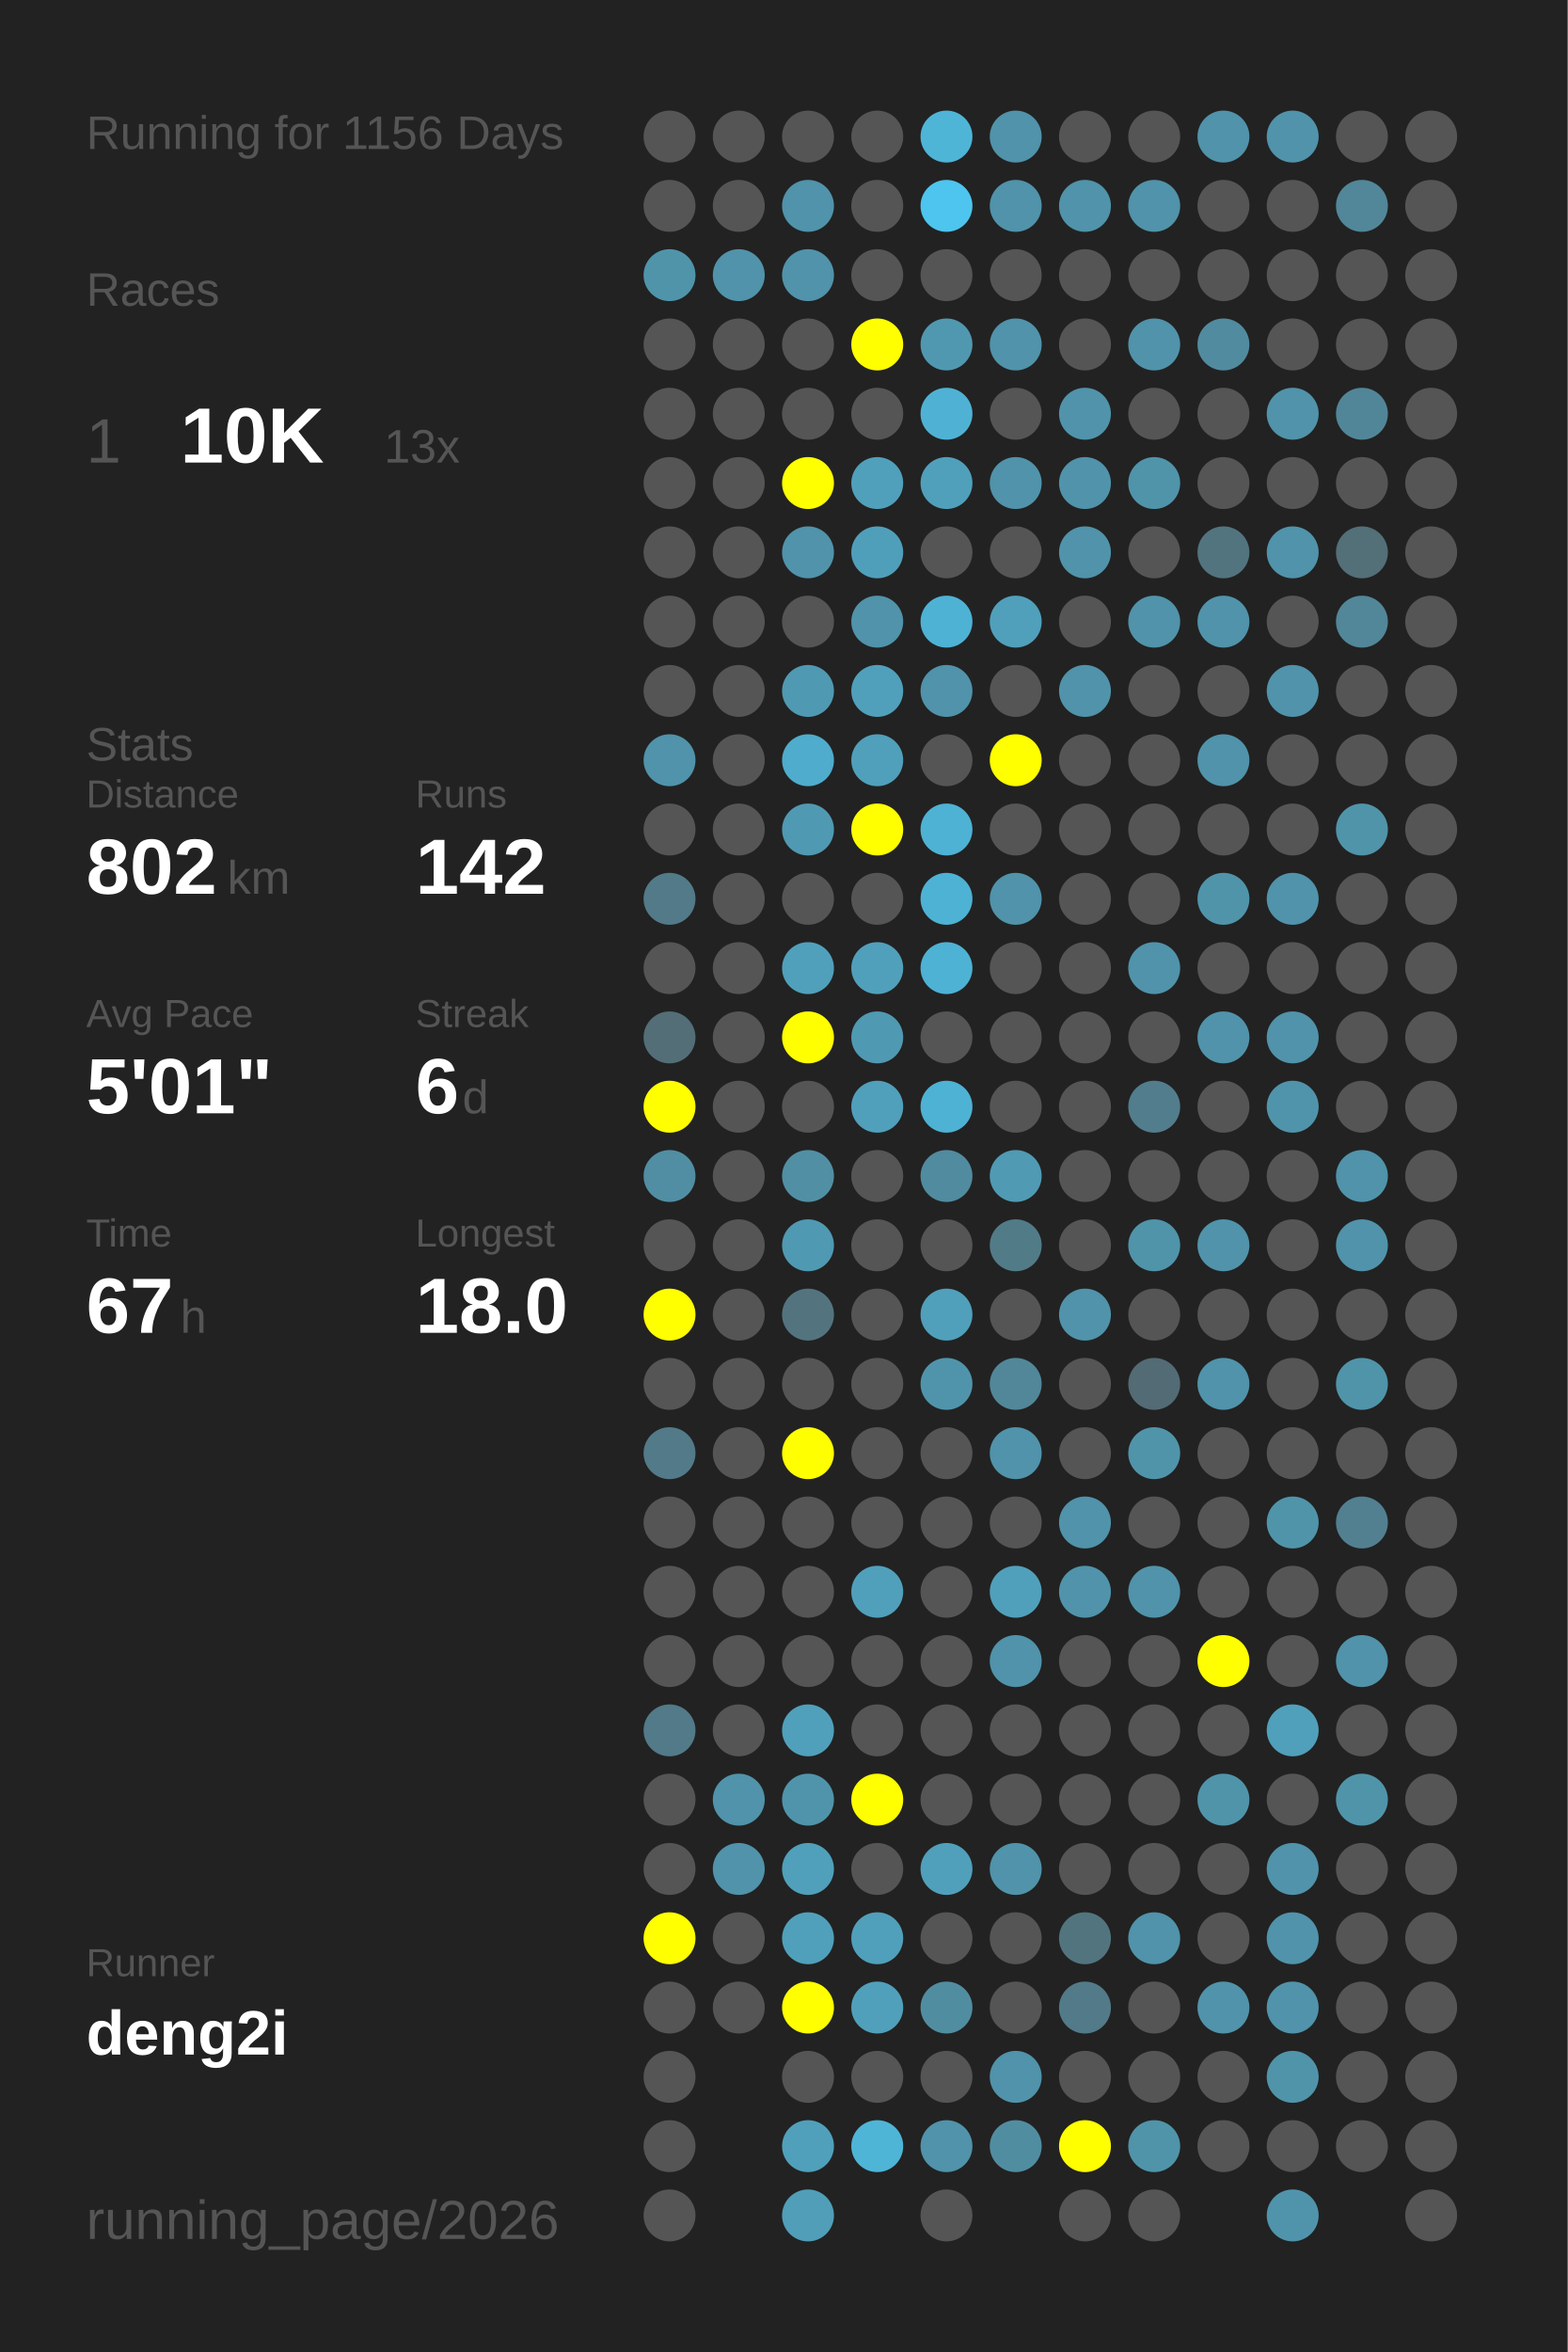
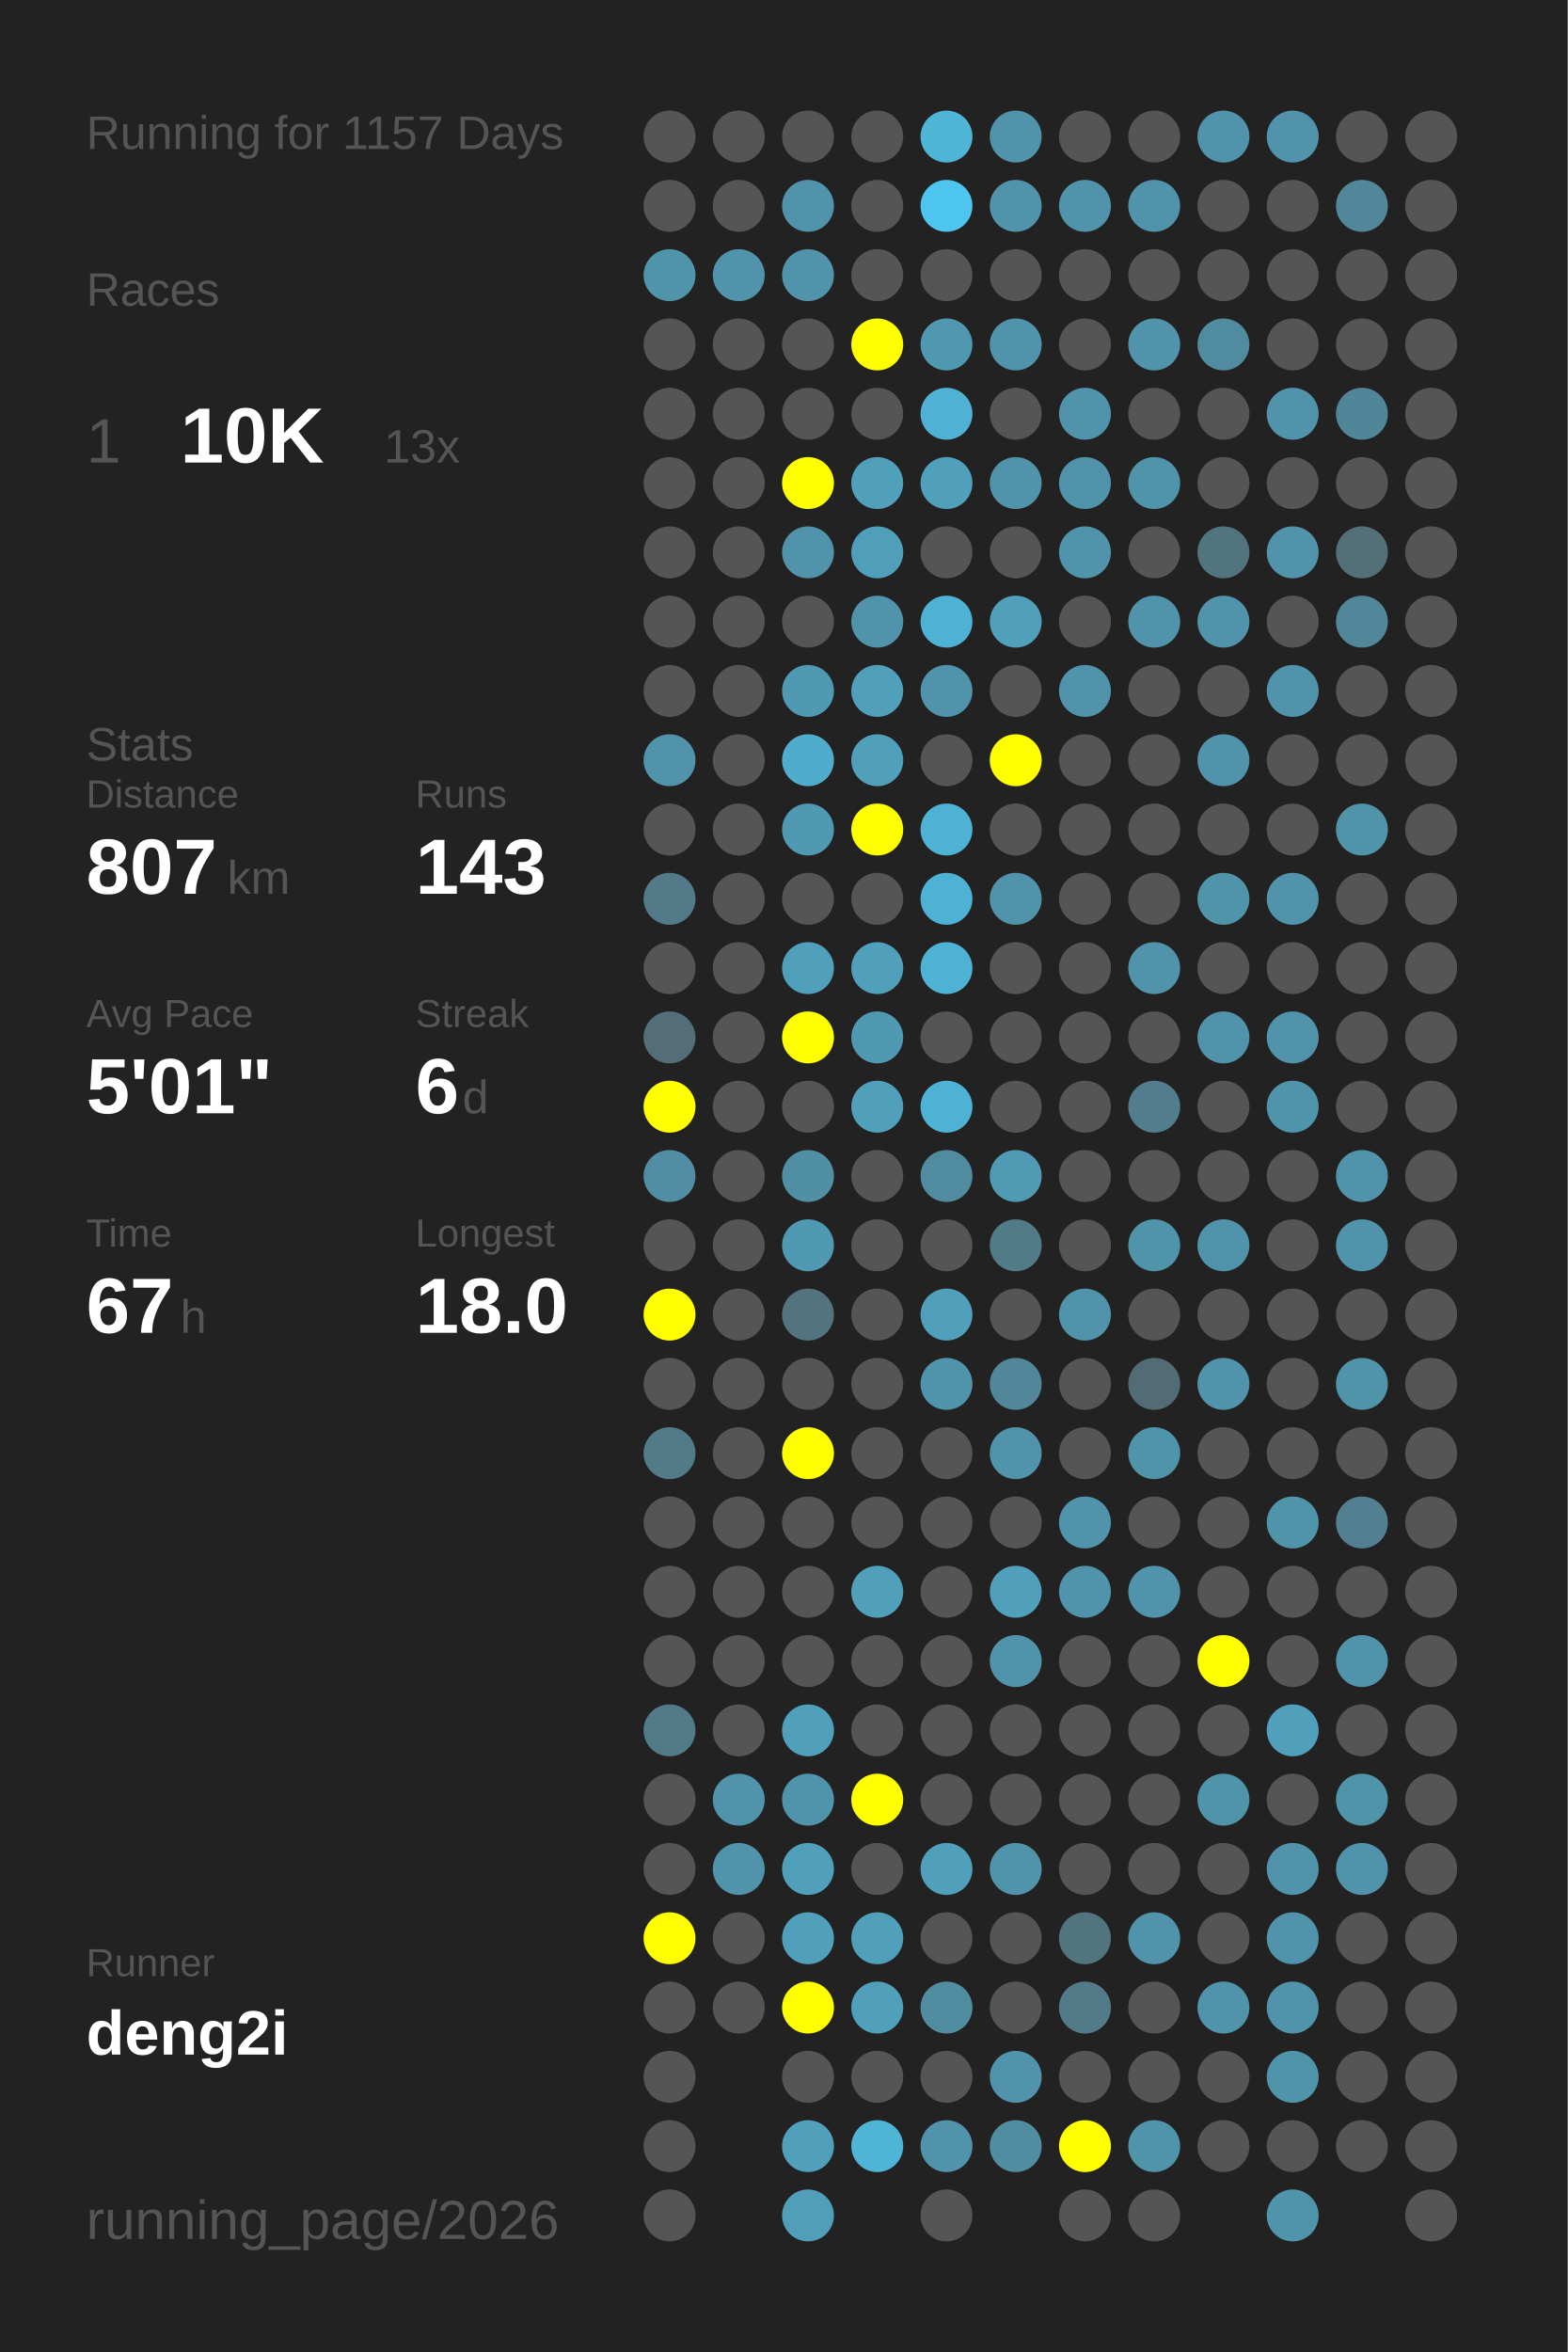
<svg xmlns="http://www.w3.org/2000/svg" baseProfile="full" height="300mm" version="1.1" viewBox="0,0,200,300" width="200mm">
  <defs />
  <rect fill="#222222" height="300" width="200" x="0" y="0" />
-   <text fill="#555555" style="font-size:6px; font-family:Arial;" x="11" y="19">Running for 1156 Days</text>
+   <text fill="#555555" style="font-size:6px; font-family:Arial;" x="11" y="19">Running for 1157 Days</text>
  <text fill="#555555" style="font-size:6px; font-family:Arial;" x="11" y="39">Races</text>
  <text fill="#555555" style="font-size:8px; font-family:Arial;" x="11" y="59">1</text>
  <text fill="#FFFFFF" style="font-size:10px; font-family:Arial; font-weight:bold;" x="23" y="59">10K</text>
  <text fill="#555555" style="font-size:6px; font-family:Arial;" x="49" y="59">13x</text>
  <text fill="#555555" style="font-size:6px; font-family:Arial;" x="11" y="97">Stats</text>
  <text fill="#555555" style="font-size:5px; font-family:Arial;" x="11" y="103">Distance</text>
-   <text fill="#FFFFFF" style="font-size:10px; font-family:Arial; font-weight:bold;" x="11" y="114">802</text>
+   <text fill="#FFFFFF" style="font-size:10px; font-family:Arial; font-weight:bold;" x="11" y="114">807</text>
  <text fill="#555555" style="font-size:6px; font-family:Arial;" x="29" y="114">km</text>
  <text fill="#555555" style="font-size:5px; font-family:Arial;" x="53" y="103">Runs</text>
-   <text fill="#FFFFFF" style="font-size:10px; font-family:Arial; font-weight:bold;" x="53" y="114">142</text>
+   <text fill="#FFFFFF" style="font-size:10px; font-family:Arial; font-weight:bold;" x="53" y="114">143</text>
  <text fill="#555555" style="font-size:5px; font-family:Arial;" x="11" y="131">Avg Pace</text>
  <text fill="#FFFFFF" style="font-size:10px; font-family:Arial; font-weight:bold;" x="11" y="142">5'01"</text>
  <text fill="#555555" style="font-size:5px; font-family:Arial;" x="53" y="131">Streak</text>
  <text fill="#FFFFFF" style="font-size:10px; font-family:Arial; font-weight:bold;" x="53" y="142">6</text>
  <text fill="#555555" style="font-size:6px; font-family:Arial;" x="59" y="142">d</text>
  <text fill="#555555" style="font-size:5px; font-family:Arial;" x="11" y="159">Time</text>
  <text fill="#FFFFFF" style="font-size:10px; font-family:Arial; font-weight:bold;" x="11" y="170">67</text>
  <text fill="#555555" style="font-size:6px; font-family:Arial;" x="23" y="170">h</text>
  <text fill="#555555" style="font-size:5px; font-family:Arial;" x="53" y="159">Longest</text>
  <text fill="#FFFFFF" style="font-size:10px; font-family:Arial; font-weight:bold;" x="53" y="170">18.0</text>
  <text fill="#555555" style="font-size:5px; font-family:Arial;" x="11" y="252.065">Runner</text>
  <text fill="#FFFFFF" style="font-size:8px; font-family:Arial; font-weight:bold;" x="11" y="262.065">deng2i</text>
  <text fill="#555555" style="font-size:7px; font-family:Arial;" x="11" y="285.581">running_page/2026</text>
  <circle cx="85.417" cy="17.419" fill="#555555" r="3.312" />
  <circle cx="85.417" cy="26.258" fill="#555555" r="3.312" />
  <circle cx="85.417" cy="35.097" fill="#5094aa" r="3.312" />
  <circle cx="85.417" cy="43.935" fill="#555555" r="3.312" />
  <circle cx="85.417" cy="52.774" fill="#555555" r="3.312" />
  <circle cx="85.417" cy="61.613" fill="#555555" r="3.312" />
  <circle cx="85.417" cy="70.452" fill="#555555" r="3.312" />
  <circle cx="85.417" cy="79.29" fill="#555555" r="3.312" />
  <circle cx="85.417" cy="88.129" fill="#555555" r="3.312" />
  <circle cx="85.417" cy="96.968" fill="#5093aa" r="3.312" />
  <circle cx="85.417" cy="105.806" fill="#555555" r="3.312" />
  <circle cx="85.417" cy="114.645" fill="#527a88" r="3.312" />
  <circle cx="85.417" cy="123.484" fill="#555555" r="3.312" />
  <circle cx="85.417" cy="132.323" fill="#536e77" r="3.312" />
  <circle cx="85.417" cy="141.161" fill="#FFFF00" r="3.312" />
  <circle cx="85.417" cy="150" fill="#518ea3" r="3.312" />
  <circle cx="85.417" cy="158.839" fill="#555555" r="3.312" />
  <circle cx="85.417" cy="167.677" fill="#FFFF00" r="3.312" />
  <circle cx="85.417" cy="176.516" fill="#555555" r="3.312" />
  <circle cx="85.417" cy="185.355" fill="#527a88" r="3.312" />
  <circle cx="85.417" cy="194.194" fill="#555555" r="3.312" />
  <circle cx="85.417" cy="203.032" fill="#555555" r="3.312" />
  <circle cx="85.417" cy="211.871" fill="#555555" r="3.312" />
  <circle cx="85.417" cy="220.71" fill="#527a88" r="3.312" />
  <circle cx="85.417" cy="229.548" fill="#555555" r="3.312" />
  <circle cx="85.417" cy="238.387" fill="#555555" r="3.312" />
  <circle cx="85.417" cy="247.226" fill="#FFFF00" r="3.312" />
  <circle cx="85.417" cy="256.065" fill="#555555" r="3.312" />
  <circle cx="85.417" cy="264.903" fill="#555555" r="3.312" />
  <circle cx="85.417" cy="273.742" fill="#555555" r="3.312" />
  <circle cx="85.417" cy="282.581" fill="#555555" r="3.312" />
  <circle cx="94.25" cy="17.419" fill="#555555" r="3.312" />
  <circle cx="94.25" cy="26.258" fill="#555555" r="3.312" />
  <circle cx="94.25" cy="35.097" fill="#5093aa" r="3.312" />
  <circle cx="94.25" cy="43.935" fill="#555555" r="3.312" />
  <circle cx="94.25" cy="52.774" fill="#555555" r="3.312" />
  <circle cx="94.25" cy="61.613" fill="#555555" r="3.312" />
  <circle cx="94.25" cy="70.452" fill="#555555" r="3.312" />
  <circle cx="94.25" cy="79.29" fill="#555555" r="3.312" />
  <circle cx="94.25" cy="88.129" fill="#555555" r="3.312" />
  <circle cx="94.25" cy="96.968" fill="#555555" r="3.312" />
  <circle cx="94.25" cy="105.806" fill="#555555" r="3.312" />
  <circle cx="94.25" cy="114.645" fill="#555555" r="3.312" />
  <circle cx="94.25" cy="123.484" fill="#555555" r="3.312" />
  <circle cx="94.25" cy="132.323" fill="#555555" r="3.312" />
  <circle cx="94.25" cy="141.161" fill="#555555" r="3.312" />
  <circle cx="94.25" cy="150" fill="#555555" r="3.312" />
  <circle cx="94.25" cy="158.839" fill="#555555" r="3.312" />
  <circle cx="94.25" cy="167.677" fill="#555555" r="3.312" />
  <circle cx="94.25" cy="176.516" fill="#555555" r="3.312" />
  <circle cx="94.25" cy="185.355" fill="#555555" r="3.312" />
  <circle cx="94.25" cy="194.194" fill="#555555" r="3.312" />
  <circle cx="94.25" cy="203.032" fill="#555555" r="3.312" />
  <circle cx="94.25" cy="211.871" fill="#555555" r="3.312" />
  <circle cx="94.25" cy="220.71" fill="#555555" r="3.312" />
  <circle cx="94.25" cy="229.548" fill="#5093aa" r="3.312" />
  <circle cx="94.25" cy="238.387" fill="#5093aa" r="3.312" />
  <circle cx="94.25" cy="247.226" fill="#555555" r="3.312" />
  <circle cx="94.25" cy="256.065" fill="#555555" r="3.312" />
  <circle cx="103.083" cy="17.419" fill="#555555" r="3.312" />
  <circle cx="103.083" cy="26.258" fill="#5093aa" r="3.312" />
  <circle cx="103.083" cy="35.097" fill="#5093aa" r="3.312" />
  <circle cx="103.083" cy="43.935" fill="#555555" r="3.312" />
  <circle cx="103.083" cy="52.774" fill="#555555" r="3.312" />
  <circle cx="103.083" cy="61.613" fill="#FFFF00" r="3.312" />
  <circle cx="103.083" cy="70.452" fill="#5093aa" r="3.312" />
  <circle cx="103.083" cy="79.29" fill="#555555" r="3.312" />
  <circle cx="103.083" cy="88.129" fill="#5099b2" r="3.312" />
  <circle cx="103.083" cy="96.968" fill="#4faccc" r="3.312" />
  <circle cx="103.083" cy="105.806" fill="#5099b2" r="3.312" />
  <circle cx="103.083" cy="114.645" fill="#555555" r="3.312" />
  <circle cx="103.083" cy="123.484" fill="#50a0bb" r="3.312" />
  <circle cx="103.083" cy="132.323" fill="#FFFF00" r="3.312" />
  <circle cx="103.083" cy="141.161" fill="#555555" r="3.312" />
  <circle cx="103.083" cy="150" fill="#518fa4" r="3.312" />
  <circle cx="103.083" cy="158.839" fill="#5099b2" r="3.312" />
  <circle cx="103.083" cy="167.677" fill="#53747f" r="3.312" />
  <circle cx="103.083" cy="176.516" fill="#555555" r="3.312" />
  <circle cx="103.083" cy="185.355" fill="#FFFF00" r="3.312" />
  <circle cx="103.083" cy="194.194" fill="#555555" r="3.312" />
  <circle cx="103.083" cy="203.032" fill="#555555" r="3.312" />
  <circle cx="103.083" cy="211.871" fill="#555555" r="3.312" />
  <circle cx="103.083" cy="220.71" fill="#50a0bb" r="3.312" />
  <circle cx="103.083" cy="229.548" fill="#5094ab" r="3.312" />
  <circle cx="103.083" cy="238.387" fill="#50a0bb" r="3.312" />
  <circle cx="103.083" cy="247.226" fill="#50a0bb" r="3.312" />
  <circle cx="103.083" cy="256.065" fill="#FFFF00" r="3.312" />
  <circle cx="103.083" cy="264.903" fill="#555555" r="3.312" />
  <circle cx="103.083" cy="273.742" fill="#50a0bb" r="3.312" />
  <circle cx="103.083" cy="282.581" fill="#509eb8" r="3.312" />
  <circle cx="111.917" cy="17.419" fill="#555555" r="3.312" />
  <circle cx="111.917" cy="26.258" fill="#555555" r="3.312" />
  <circle cx="111.917" cy="35.097" fill="#555555" r="3.312" />
  <circle cx="111.917" cy="43.935" fill="#FFFF00" r="3.312" />
  <circle cx="111.917" cy="52.774" fill="#555555" r="3.312" />
  <circle cx="111.917" cy="61.613" fill="#50a0bb" r="3.312" />
  <circle cx="111.917" cy="70.452" fill="#509fba" r="3.312" />
  <circle cx="111.917" cy="79.29" fill="#5093aa" r="3.312" />
  <circle cx="111.917" cy="88.129" fill="#50a0bb" r="3.312" />
  <circle cx="111.917" cy="96.968" fill="#50a0bb" r="3.312" />
  <circle cx="111.917" cy="105.806" fill="#FFFF00" r="3.312" />
  <circle cx="111.917" cy="114.645" fill="#555555" r="3.312" />
  <circle cx="111.917" cy="123.484" fill="#50a0bb" r="3.312" />
  <circle cx="111.917" cy="132.323" fill="#5099b2" r="3.312" />
  <circle cx="111.917" cy="141.161" fill="#50a0bb" r="3.312" />
  <circle cx="111.917" cy="150" fill="#555555" r="3.312" />
  <circle cx="111.917" cy="158.839" fill="#555555" r="3.312" />
  <circle cx="111.917" cy="167.677" fill="#555555" r="3.312" />
  <circle cx="111.917" cy="176.516" fill="#555555" r="3.312" />
  <circle cx="111.917" cy="185.355" fill="#555555" r="3.312" />
  <circle cx="111.917" cy="194.194" fill="#555555" r="3.312" />
  <circle cx="111.917" cy="203.032" fill="#50a0bb" r="3.312" />
  <circle cx="111.917" cy="211.871" fill="#555555" r="3.312" />
  <circle cx="111.917" cy="220.71" fill="#555555" r="3.312" />
  <circle cx="111.917" cy="229.548" fill="#FFFF00" r="3.312" />
  <circle cx="111.917" cy="238.387" fill="#555555" r="3.312" />
  <circle cx="111.917" cy="247.226" fill="#50a0bb" r="3.312" />
  <circle cx="111.917" cy="256.065" fill="#50a0bb" r="3.312" />
  <circle cx="111.917" cy="264.903" fill="#555555" r="3.312" />
  <circle cx="111.917" cy="273.742" fill="#4eb5d7" r="3.312" />
  <circle cx="120.75" cy="17.419" fill="#4eb5d7" r="3.312" />
  <circle cx="120.75" cy="26.258" fill="#4dc5ee" r="3.312" />
  <circle cx="120.75" cy="35.097" fill="#555555" r="3.312" />
  <circle cx="120.75" cy="43.935" fill="#5098b0" r="3.312" />
  <circle cx="120.75" cy="52.774" fill="#4fb2d4" r="3.312" />
  <circle cx="120.75" cy="61.613" fill="#50a0bb" r="3.312" />
  <circle cx="120.75" cy="70.452" fill="#555555" r="3.312" />
  <circle cx="120.75" cy="79.29" fill="#4eb2d4" r="3.312" />
  <circle cx="120.75" cy="88.129" fill="#5093aa" r="3.312" />
  <circle cx="120.75" cy="96.968" fill="#555555" r="3.312" />
  <circle cx="120.75" cy="105.806" fill="#4eb2d4" r="3.312" />
  <circle cx="120.75" cy="114.645" fill="#4eb2d4" r="3.312" />
  <circle cx="120.75" cy="123.484" fill="#4eb2d4" r="3.312" />
  <circle cx="120.75" cy="132.323" fill="#555555" r="3.312" />
  <circle cx="120.75" cy="141.161" fill="#4eb2d4" r="3.312" />
  <circle cx="120.75" cy="150" fill="#518b9f" r="3.312" />
  <circle cx="120.75" cy="158.839" fill="#555555" r="3.312" />
  <circle cx="120.75" cy="167.677" fill="#50a0bb" r="3.312" />
  <circle cx="120.75" cy="176.516" fill="#5094ab" r="3.312" />
  <circle cx="120.75" cy="185.355" fill="#555555" r="3.312" />
  <circle cx="120.75" cy="194.194" fill="#555555" r="3.312" />
  <circle cx="120.75" cy="203.032" fill="#555555" r="3.312" />
  <circle cx="120.75" cy="211.871" fill="#555555" r="3.312" />
  <circle cx="120.75" cy="220.71" fill="#555555" r="3.312" />
  <circle cx="120.75" cy="229.548" fill="#555555" r="3.312" />
  <circle cx="120.75" cy="238.387" fill="#50a0bb" r="3.312" />
  <circle cx="120.75" cy="247.226" fill="#555555" r="3.312" />
  <circle cx="120.75" cy="256.065" fill="#518da1" r="3.312" />
  <circle cx="120.75" cy="264.903" fill="#555555" r="3.312" />
  <circle cx="120.75" cy="273.742" fill="#5093aa" r="3.312" />
  <circle cx="120.75" cy="282.581" fill="#555555" r="3.312" />
  <circle cx="129.583" cy="17.419" fill="#5093aa" r="3.312" />
  <circle cx="129.583" cy="26.258" fill="#5093aa" r="3.312" />
  <circle cx="129.583" cy="35.097" fill="#555555" r="3.312" />
  <circle cx="129.583" cy="43.935" fill="#5093aa" r="3.312" />
  <circle cx="129.583" cy="52.774" fill="#555555" r="3.312" />
  <circle cx="129.583" cy="61.613" fill="#5093aa" r="3.312" />
  <circle cx="129.583" cy="70.452" fill="#555555" r="3.312" />
  <circle cx="129.583" cy="79.29" fill="#50a0bb" r="3.312" />
  <circle cx="129.583" cy="88.129" fill="#555555" r="3.312" />
  <circle cx="129.583" cy="96.968" fill="#FFFF00" r="3.312" />
  <circle cx="129.583" cy="105.806" fill="#555555" r="3.312" />
  <circle cx="129.583" cy="114.645" fill="#5093aa" r="3.312" />
  <circle cx="129.583" cy="123.484" fill="#555555" r="3.312" />
  <circle cx="129.583" cy="132.323" fill="#555555" r="3.312" />
  <circle cx="129.583" cy="141.161" fill="#555555" r="3.312" />
  <circle cx="129.583" cy="150" fill="#509ab3" r="3.312" />
  <circle cx="129.583" cy="158.839" fill="#527b88" r="3.312" />
  <circle cx="129.583" cy="167.677" fill="#555555" r="3.312" />
  <circle cx="129.583" cy="176.516" fill="#518799" r="3.312" />
  <circle cx="129.583" cy="185.355" fill="#5093aa" r="3.312" />
  <circle cx="129.583" cy="194.194" fill="#555555" r="3.312" />
  <circle cx="129.583" cy="203.032" fill="#50a0bb" r="3.312" />
  <circle cx="129.583" cy="211.871" fill="#5093aa" r="3.312" />
  <circle cx="129.583" cy="220.71" fill="#555555" r="3.312" />
  <circle cx="129.583" cy="229.548" fill="#555555" r="3.312" />
  <circle cx="129.583" cy="238.387" fill="#5093aa" r="3.312" />
  <circle cx="129.583" cy="247.226" fill="#555555" r="3.312" />
  <circle cx="129.583" cy="256.065" fill="#555555" r="3.312" />
  <circle cx="129.583" cy="264.903" fill="#5093aa" r="3.312" />
  <circle cx="129.583" cy="273.742" fill="#518da1" r="3.312" />
  <circle cx="138.417" cy="17.419" fill="#555555" r="3.312" />
  <circle cx="138.417" cy="26.258" fill="#5093aa" r="3.312" />
  <circle cx="138.417" cy="35.097" fill="#555555" r="3.312" />
  <circle cx="138.417" cy="43.935" fill="#555555" r="3.312" />
  <circle cx="138.417" cy="52.774" fill="#5093aa" r="3.312" />
  <circle cx="138.417" cy="61.613" fill="#5093aa" r="3.312" />
  <circle cx="138.417" cy="70.452" fill="#5093aa" r="3.312" />
  <circle cx="138.417" cy="79.29" fill="#555555" r="3.312" />
  <circle cx="138.417" cy="88.129" fill="#5093aa" r="3.312" />
  <circle cx="138.417" cy="96.968" fill="#555555" r="3.312" />
  <circle cx="138.417" cy="105.806" fill="#555555" r="3.312" />
  <circle cx="138.417" cy="114.645" fill="#555555" r="3.312" />
  <circle cx="138.417" cy="123.484" fill="#555555" r="3.312" />
  <circle cx="138.417" cy="132.323" fill="#555555" r="3.312" />
  <circle cx="138.417" cy="141.161" fill="#555555" r="3.312" />
  <circle cx="138.417" cy="150" fill="#555555" r="3.312" />
  <circle cx="138.417" cy="158.839" fill="#555555" r="3.312" />
  <circle cx="138.417" cy="167.677" fill="#5093aa" r="3.312" />
  <circle cx="138.417" cy="176.516" fill="#555555" r="3.312" />
  <circle cx="138.417" cy="185.355" fill="#555555" r="3.312" />
  <circle cx="138.417" cy="194.194" fill="#5093aa" r="3.312" />
  <circle cx="138.417" cy="203.032" fill="#5093aa" r="3.312" />
  <circle cx="138.417" cy="211.871" fill="#555555" r="3.312" />
  <circle cx="138.417" cy="220.71" fill="#555555" r="3.312" />
  <circle cx="138.417" cy="229.548" fill="#555555" r="3.312" />
  <circle cx="138.417" cy="238.387" fill="#555555" r="3.312" />
  <circle cx="138.417" cy="247.226" fill="#52747f" r="3.312" />
  <circle cx="138.417" cy="256.065" fill="#527a88" r="3.312" />
  <circle cx="138.417" cy="264.903" fill="#555555" r="3.312" />
  <circle cx="138.417" cy="273.742" fill="#FFFF00" r="3.312" />
  <circle cx="138.417" cy="282.581" fill="#555555" r="3.312" />
  <circle cx="147.25" cy="17.419" fill="#555555" r="3.312" />
  <circle cx="147.25" cy="26.258" fill="#5093aa" r="3.312" />
  <circle cx="147.25" cy="35.097" fill="#555555" r="3.312" />
  <circle cx="147.25" cy="43.935" fill="#5093aa" r="3.312" />
  <circle cx="147.25" cy="52.774" fill="#555555" r="3.312" />
  <circle cx="147.25" cy="61.613" fill="#5094aa" r="3.312" />
  <circle cx="147.25" cy="70.452" fill="#555555" r="3.312" />
  <circle cx="147.25" cy="79.29" fill="#5093aa" r="3.312" />
  <circle cx="147.25" cy="88.129" fill="#555555" r="3.312" />
  <circle cx="147.25" cy="96.968" fill="#555555" r="3.312" />
  <circle cx="147.25" cy="105.806" fill="#555555" r="3.312" />
  <circle cx="147.25" cy="114.645" fill="#555555" r="3.312" />
  <circle cx="147.25" cy="123.484" fill="#5093aa" r="3.312" />
  <circle cx="147.25" cy="132.323" fill="#555555" r="3.312" />
  <circle cx="147.25" cy="141.161" fill="#527d8c" r="3.312" />
  <circle cx="147.25" cy="150" fill="#555555" r="3.312" />
  <circle cx="147.25" cy="158.839" fill="#5094aa" r="3.312" />
  <circle cx="147.25" cy="167.677" fill="#555555" r="3.312" />
  <circle cx="147.25" cy="176.516" fill="#536b74" r="3.312" />
  <circle cx="147.25" cy="185.355" fill="#5094aa" r="3.312" />
  <circle cx="147.25" cy="194.194" fill="#555555" r="3.312" />
  <circle cx="147.25" cy="203.032" fill="#5093aa" r="3.312" />
  <circle cx="147.25" cy="211.871" fill="#555555" r="3.312" />
  <circle cx="147.25" cy="220.71" fill="#555555" r="3.312" />
  <circle cx="147.25" cy="229.548" fill="#555555" r="3.312" />
  <circle cx="147.25" cy="238.387" fill="#555555" r="3.312" />
  <circle cx="147.25" cy="247.226" fill="#5093aa" r="3.312" />
  <circle cx="147.25" cy="256.065" fill="#555555" r="3.312" />
  <circle cx="147.25" cy="264.903" fill="#555555" r="3.312" />
  <circle cx="147.25" cy="273.742" fill="#5094aa" r="3.312" />
  <circle cx="147.25" cy="282.581" fill="#555555" r="3.312" />
  <circle cx="156.083" cy="17.419" fill="#5093aa" r="3.312" />
  <circle cx="156.083" cy="26.258" fill="#555555" r="3.312" />
  <circle cx="156.083" cy="35.097" fill="#555555" r="3.312" />
  <circle cx="156.083" cy="43.935" fill="#518b9f" r="3.312" />
  <circle cx="156.083" cy="52.774" fill="#555555" r="3.312" />
  <circle cx="156.083" cy="61.613" fill="#555555" r="3.312" />
  <circle cx="156.083" cy="70.452" fill="#52747f" r="3.312" />
  <circle cx="156.083" cy="79.29" fill="#5093aa" r="3.312" />
  <circle cx="156.083" cy="88.129" fill="#555555" r="3.312" />
  <circle cx="156.083" cy="96.968" fill="#5093aa" r="3.312" />
  <circle cx="156.083" cy="105.806" fill="#555555" r="3.312" />
  <circle cx="156.083" cy="114.645" fill="#5094aa" r="3.312" />
  <circle cx="156.083" cy="123.484" fill="#555555" r="3.312" />
  <circle cx="156.083" cy="132.323" fill="#5093aa" r="3.312" />
  <circle cx="156.083" cy="141.161" fill="#555555" r="3.312" />
  <circle cx="156.083" cy="150" fill="#555555" r="3.312" />
  <circle cx="156.083" cy="158.839" fill="#5093aa" r="3.312" />
  <circle cx="156.083" cy="167.677" fill="#555555" r="3.312" />
  <circle cx="156.083" cy="176.516" fill="#5093aa" r="3.312" />
  <circle cx="156.083" cy="185.355" fill="#555555" r="3.312" />
  <circle cx="156.083" cy="194.194" fill="#555555" r="3.312" />
  <circle cx="156.083" cy="203.032" fill="#555555" r="3.312" />
  <circle cx="156.083" cy="211.871" fill="#FFFF00" r="3.312" />
  <circle cx="156.083" cy="220.71" fill="#555555" r="3.312" />
  <circle cx="156.083" cy="229.548" fill="#5094aa" r="3.312" />
  <circle cx="156.083" cy="238.387" fill="#555555" r="3.312" />
  <circle cx="156.083" cy="247.226" fill="#555555" r="3.312" />
  <circle cx="156.083" cy="256.065" fill="#5093aa" r="3.312" />
  <circle cx="156.083" cy="264.903" fill="#555555" r="3.312" />
  <circle cx="156.083" cy="273.742" fill="#555555" r="3.312" />
  <circle cx="164.917" cy="17.419" fill="#5093aa" r="3.312" />
  <circle cx="164.917" cy="26.258" fill="#555555" r="3.312" />
  <circle cx="164.917" cy="35.097" fill="#555555" r="3.312" />
  <circle cx="164.917" cy="43.935" fill="#555555" r="3.312" />
  <circle cx="164.917" cy="52.774" fill="#5093aa" r="3.312" />
  <circle cx="164.917" cy="61.613" fill="#555555" r="3.312" />
  <circle cx="164.917" cy="70.452" fill="#5093aa" r="3.312" />
  <circle cx="164.917" cy="79.29" fill="#555555" r="3.312" />
  <circle cx="164.917" cy="88.129" fill="#5093aa" r="3.312" />
  <circle cx="164.917" cy="96.968" fill="#555555" r="3.312" />
  <circle cx="164.917" cy="105.806" fill="#555555" r="3.312" />
  <circle cx="164.917" cy="114.645" fill="#5093aa" r="3.312" />
  <circle cx="164.917" cy="123.484" fill="#555555" r="3.312" />
  <circle cx="164.917" cy="132.323" fill="#5093aa" r="3.312" />
  <circle cx="164.917" cy="141.161" fill="#5094ab" r="3.312" />
  <circle cx="164.917" cy="150" fill="#555555" r="3.312" />
  <circle cx="164.917" cy="158.839" fill="#555555" r="3.312" />
  <circle cx="164.917" cy="167.677" fill="#555555" r="3.312" />
  <circle cx="164.917" cy="176.516" fill="#555555" r="3.312" />
  <circle cx="164.917" cy="185.355" fill="#555555" r="3.312" />
  <circle cx="164.917" cy="194.194" fill="#5094aa" r="3.312" />
  <circle cx="164.917" cy="203.032" fill="#555555" r="3.312" />
  <circle cx="164.917" cy="211.871" fill="#555555" r="3.312" />
  <circle cx="164.917" cy="220.71" fill="#50a0bb" r="3.312" />
  <circle cx="164.917" cy="229.548" fill="#555555" r="3.312" />
  <circle cx="164.917" cy="238.387" fill="#5093aa" r="3.312" />
  <circle cx="164.917" cy="247.226" fill="#5093aa" r="3.312" />
  <circle cx="164.917" cy="256.065" fill="#5093aa" r="3.312" />
  <circle cx="164.917" cy="264.903" fill="#5094aa" r="3.312" />
  <circle cx="164.917" cy="273.742" fill="#555555" r="3.312" />
  <circle cx="164.917" cy="282.581" fill="#5094ab" r="3.312" />
  <circle cx="173.75" cy="17.419" fill="#555555" r="3.312" />
  <circle cx="173.75" cy="26.258" fill="#518799" r="3.312" />
  <circle cx="173.75" cy="35.097" fill="#555555" r="3.312" />
  <circle cx="173.75" cy="43.935" fill="#555555" r="3.312" />
  <circle cx="173.75" cy="52.774" fill="#518698" r="3.312" />
  <circle cx="173.75" cy="61.613" fill="#555555" r="3.312" />
  <circle cx="173.75" cy="70.452" fill="#536f78" r="3.312" />
  <circle cx="173.75" cy="79.29" fill="#518799" r="3.312" />
  <circle cx="173.75" cy="88.129" fill="#555555" r="3.312" />
  <circle cx="173.75" cy="96.968" fill="#555555" r="3.312" />
  <circle cx="173.75" cy="105.806" fill="#5094aa" r="3.312" />
  <circle cx="173.75" cy="114.645" fill="#555555" r="3.312" />
  <circle cx="173.75" cy="123.484" fill="#555555" r="3.312" />
  <circle cx="173.75" cy="132.323" fill="#555555" r="3.312" />
  <circle cx="173.75" cy="141.161" fill="#555555" r="3.312" />
  <circle cx="173.75" cy="150" fill="#5093aa" r="3.312" />
  <circle cx="173.75" cy="158.839" fill="#5093aa" r="3.312" />
  <circle cx="173.75" cy="167.677" fill="#555555" r="3.312" />
  <circle cx="173.75" cy="176.516" fill="#5094aa" r="3.312" />
  <circle cx="173.75" cy="185.355" fill="#555555" r="3.312" />
  <circle cx="173.75" cy="194.194" fill="#528090" r="3.312" />
  <circle cx="173.75" cy="203.032" fill="#555555" r="3.312" />
  <circle cx="173.75" cy="211.871" fill="#5093aa" r="3.312" />
  <circle cx="173.75" cy="220.71" fill="#555555" r="3.312" />
  <circle cx="173.75" cy="229.548" fill="#5094aa" r="3.312" />
-   <circle cx="173.75" cy="238.387" fill="#555555" r="3.312" />
+   <circle cx="173.75" cy="238.387" fill="#5093aa" r="3.312" />
  <circle cx="173.75" cy="247.226" fill="#555555" r="3.312" />
  <circle cx="173.75" cy="256.065" fill="#555555" r="3.312" />
  <circle cx="173.75" cy="264.903" fill="#555555" r="3.312" />
  <circle cx="173.75" cy="273.742" fill="#555555" r="3.312" />
  <circle cx="182.583" cy="17.419" fill="#555555" r="3.312" />
  <circle cx="182.583" cy="26.258" fill="#555555" r="3.312" />
  <circle cx="182.583" cy="35.097" fill="#555555" r="3.312" />
  <circle cx="182.583" cy="43.935" fill="#555555" r="3.312" />
  <circle cx="182.583" cy="52.774" fill="#555555" r="3.312" />
  <circle cx="182.583" cy="61.613" fill="#555555" r="3.312" />
  <circle cx="182.583" cy="70.452" fill="#555555" r="3.312" />
  <circle cx="182.583" cy="79.29" fill="#555555" r="3.312" />
  <circle cx="182.583" cy="88.129" fill="#555555" r="3.312" />
  <circle cx="182.583" cy="96.968" fill="#555555" r="3.312" />
  <circle cx="182.583" cy="105.806" fill="#555555" r="3.312" />
  <circle cx="182.583" cy="114.645" fill="#555555" r="3.312" />
  <circle cx="182.583" cy="123.484" fill="#555555" r="3.312" />
  <circle cx="182.583" cy="132.323" fill="#555555" r="3.312" />
  <circle cx="182.583" cy="141.161" fill="#555555" r="3.312" />
  <circle cx="182.583" cy="150" fill="#555555" r="3.312" />
  <circle cx="182.583" cy="158.839" fill="#555555" r="3.312" />
  <circle cx="182.583" cy="167.677" fill="#555555" r="3.312" />
  <circle cx="182.583" cy="176.516" fill="#555555" r="3.312" />
  <circle cx="182.583" cy="185.355" fill="#555555" r="3.312" />
  <circle cx="182.583" cy="194.194" fill="#555555" r="3.312" />
  <circle cx="182.583" cy="203.032" fill="#555555" r="3.312" />
  <circle cx="182.583" cy="211.871" fill="#555555" r="3.312" />
  <circle cx="182.583" cy="220.71" fill="#555555" r="3.312" />
  <circle cx="182.583" cy="229.548" fill="#555555" r="3.312" />
  <circle cx="182.583" cy="238.387" fill="#555555" r="3.312" />
  <circle cx="182.583" cy="247.226" fill="#555555" r="3.312" />
  <circle cx="182.583" cy="256.065" fill="#555555" r="3.312" />
  <circle cx="182.583" cy="264.903" fill="#555555" r="3.312" />
  <circle cx="182.583" cy="273.742" fill="#555555" r="3.312" />
  <circle cx="182.583" cy="282.581" fill="#555555" r="3.312" />
</svg>
